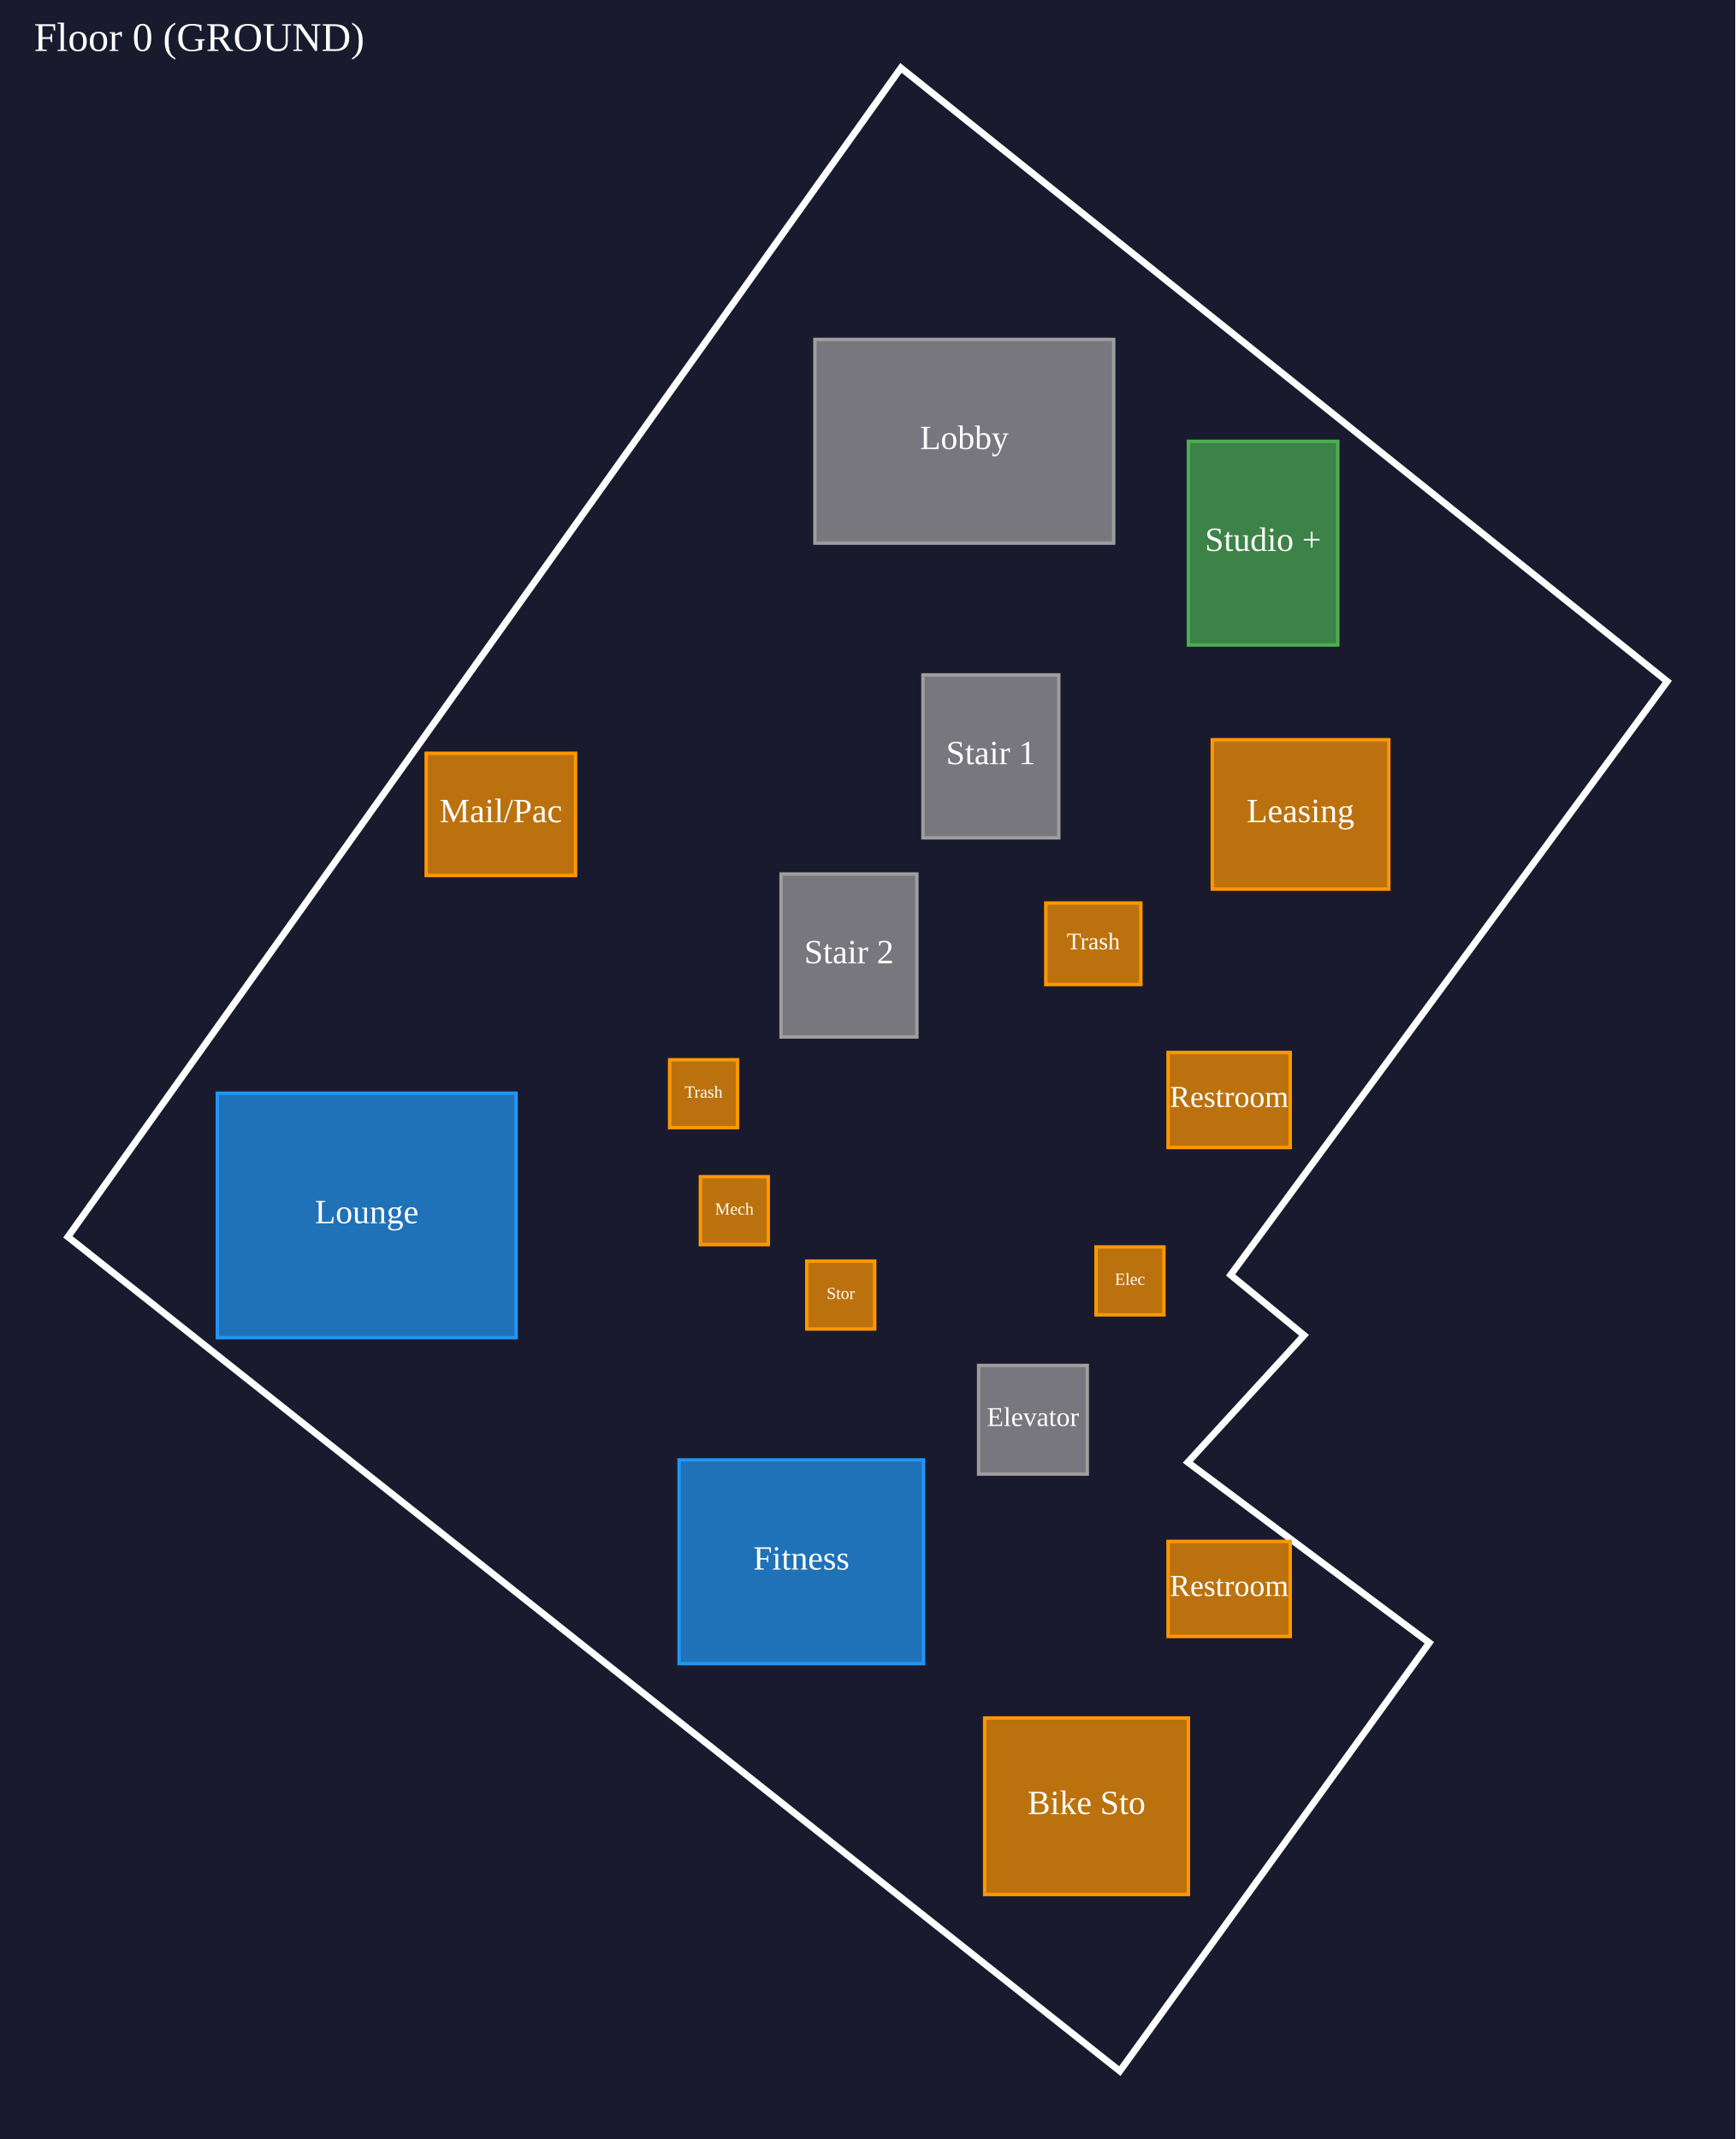
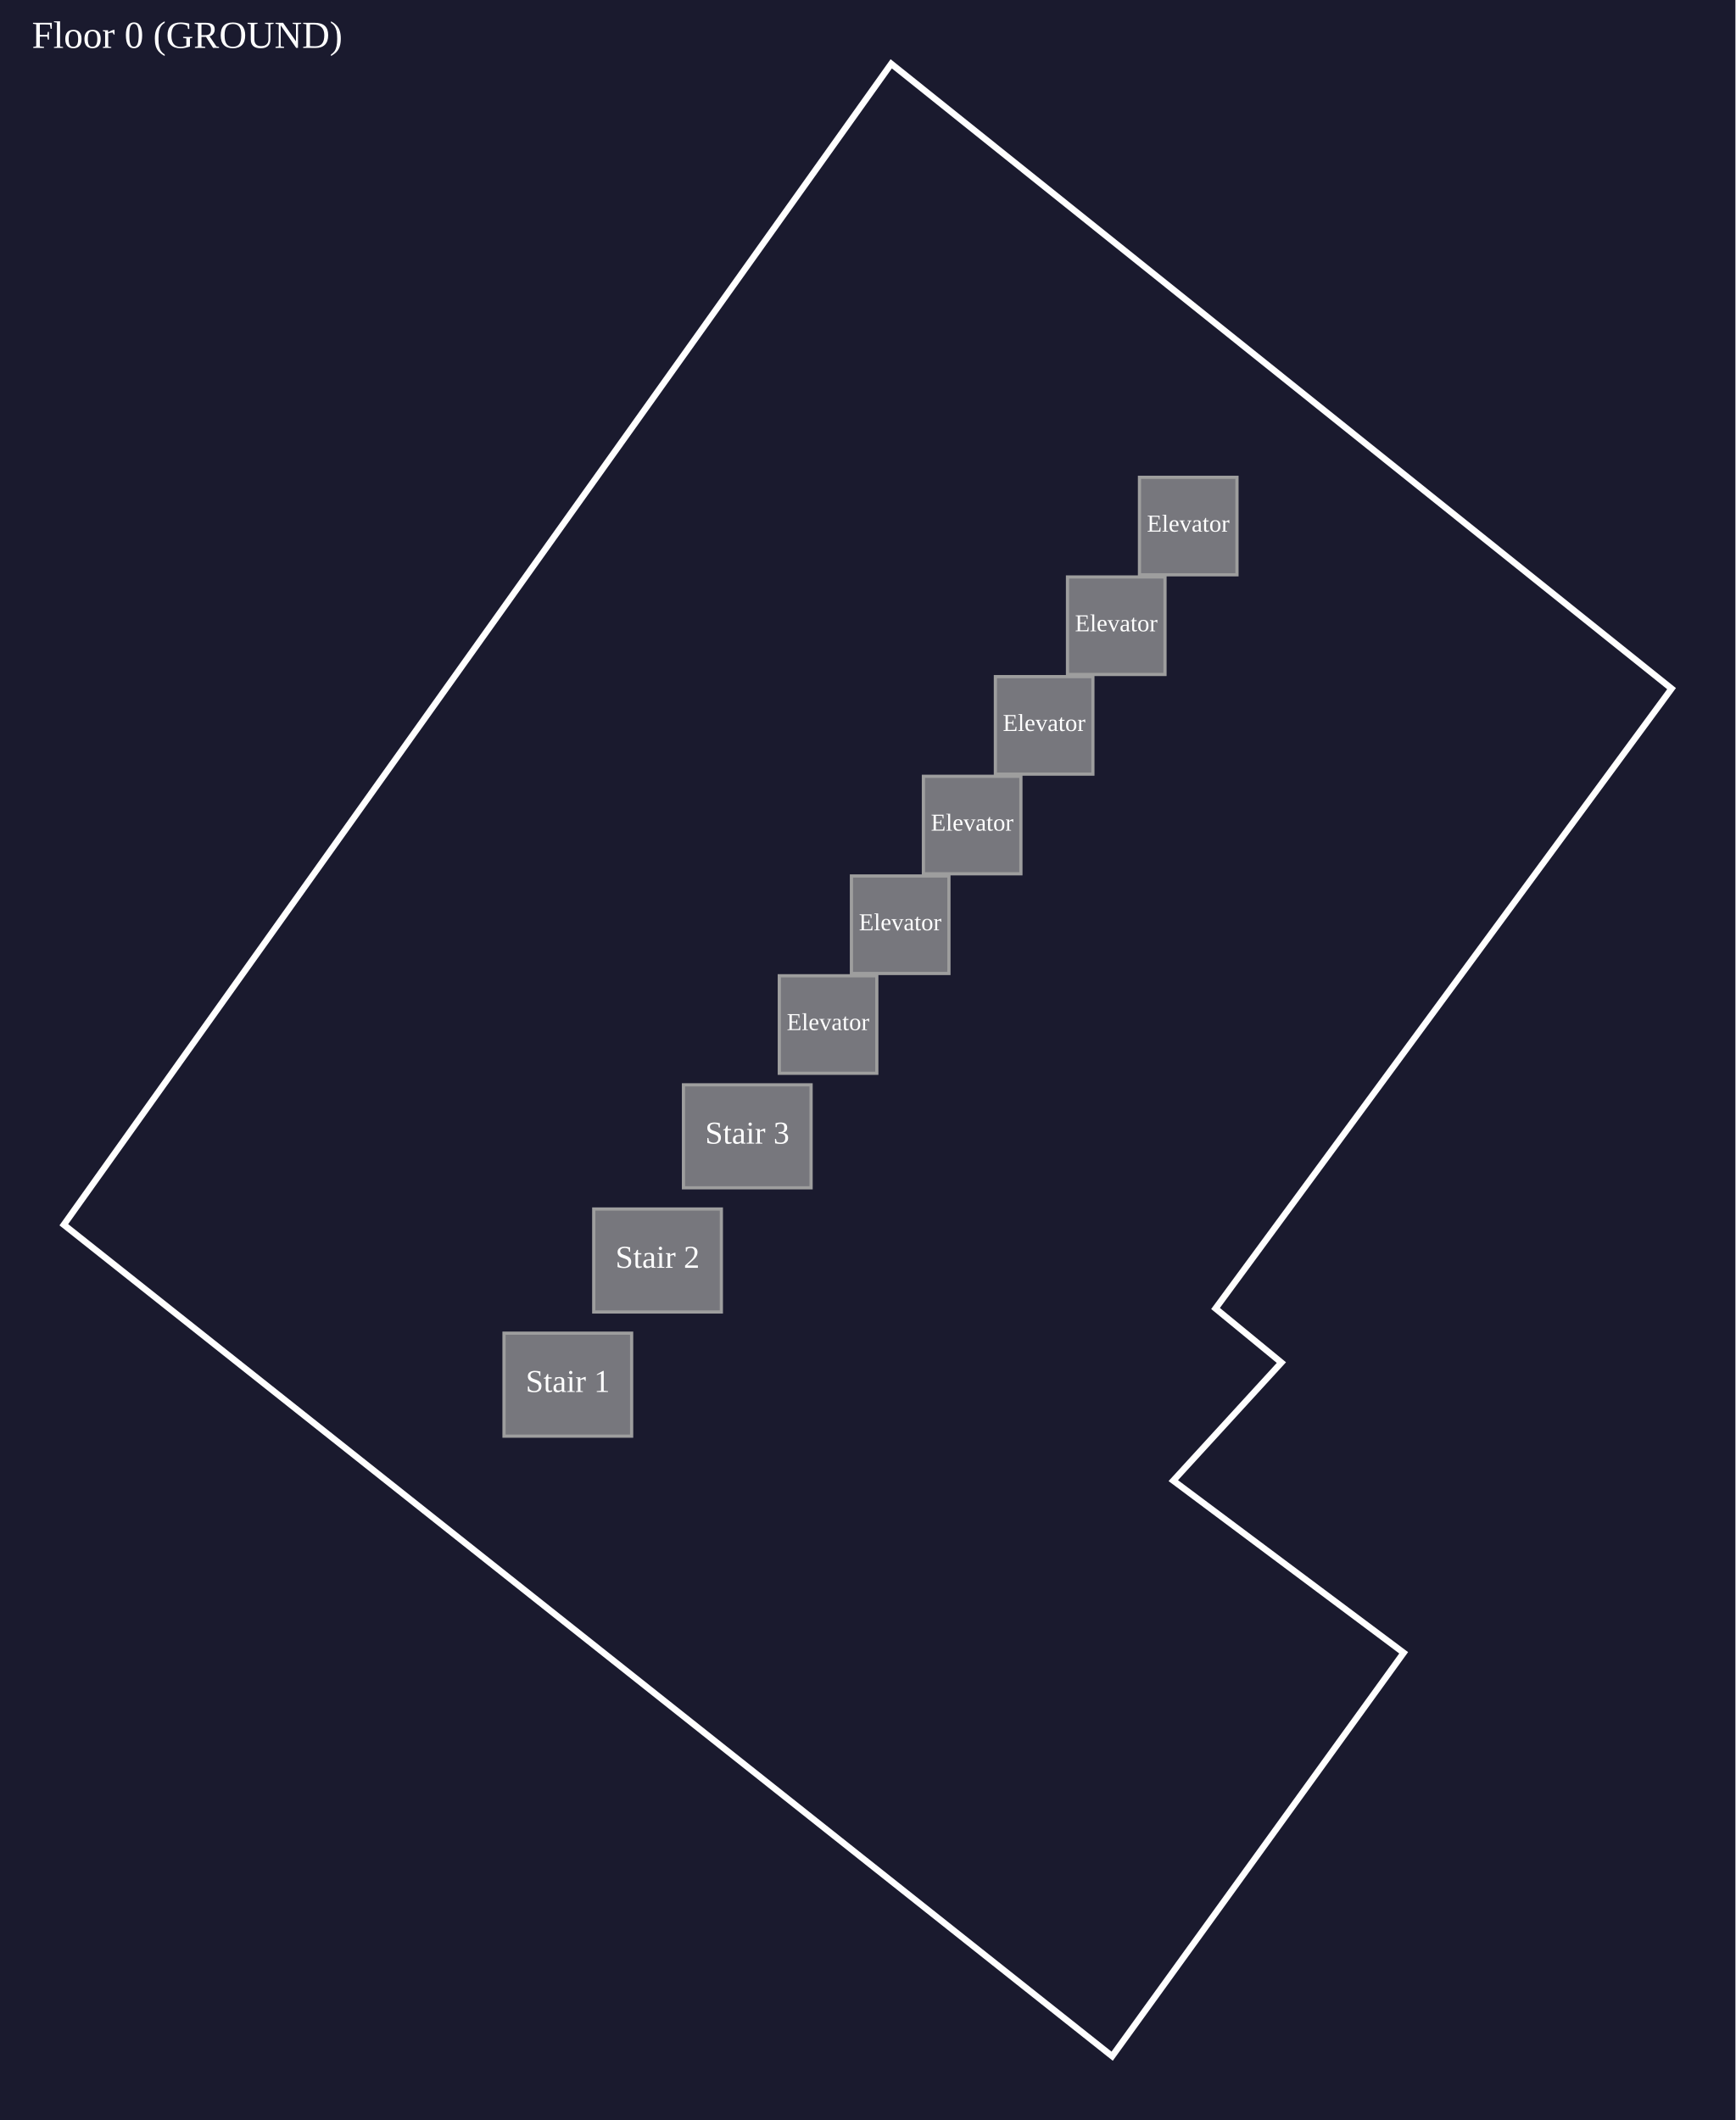
- <svg xmlns="http://www.w3.org/2000/svg" width="511.031" height="629.964" viewBox="0 0 511.031 629.964">
+ <svg xmlns="http://www.w3.org/2000/svg" width="543.88" height="664.48" viewBox="0 0 543.88 664.48">
  <rect width="100%" height="100%" fill="#1a1a2e" />
-   <path d="M 329.809 609.964 L 420.954 483.816 L 349.826 430.649 L 384.063 393.263 L 362.44 375.485 L 491.031 200.688 L 265.342 20 L 20 364.266 Z" fill="none" stroke="#fff" stroke-width="2" />
-   <rect x="271.822" y="198.766" width="40" height="48" fill="#9E9E9E" fill-opacity="0.7" stroke="#9E9E9E" stroke-width="1" />
-   <text x="291.822" y="222.766" font-size="10" fill="white" text-anchor="middle" dominant-baseline="middle">Stair 1</text>
-   <rect x="230.036" y="257.4" width="40" height="48" fill="#9E9E9E" fill-opacity="0.7" stroke="#9E9E9E" stroke-width="1" />
-   <text x="250.036" y="281.4" font-size="10" fill="white" text-anchor="middle" dominant-baseline="middle">Stair 2</text>
-   <rect x="288.218" y="402.137" width="32" height="32" fill="#9E9E9E" fill-opacity="0.7" stroke="#9E9E9E" stroke-width="1" />
-   <text x="304.218" y="418.137" font-size="8" fill="white" text-anchor="middle" dominant-baseline="middle">Elevator</text>
-   <rect x="197.221" y="312.109" width="20" height="20" fill="#FF9800" fill-opacity="0.7" stroke="#FF9800" stroke-width="1" />
-   <text x="207.221" y="322.109" font-size="5" fill="white" text-anchor="middle" dominant-baseline="middle">Trash</text>
-   <rect x="206.275" y="346.558" width="20" height="20" fill="#FF9800" fill-opacity="0.7" stroke="#FF9800" stroke-width="1" />
-   <text x="216.275" y="356.558" font-size="5" fill="white" text-anchor="middle" dominant-baseline="middle">Mech</text>
-   <rect x="237.616" y="371.413" width="20" height="20" fill="#FF9800" fill-opacity="0.7" stroke="#FF9800" stroke-width="1" />
-   <text x="247.616" y="381.413" font-size="5" fill="white" text-anchor="middle" dominant-baseline="middle">Stor</text>
-   <rect x="322.793" y="367.242" width="20" height="20" fill="#FF9800" fill-opacity="0.7" stroke="#FF9800" stroke-width="1" />
-   <text x="332.793" y="377.242" font-size="5" fill="white" text-anchor="middle" dominant-baseline="middle">Elec</text>
-   <rect x="240" y="99.964" width="88" height="60" fill="#9E9E9E" fill-opacity="0.7" stroke="#9E9E9E" stroke-width="1" />
-   <text x="284" y="129.964" font-size="10" fill="white" text-anchor="middle" dominant-baseline="middle">Lobby</text>
-   <rect x="357.029" y="217.852" width="52" height="44" fill="#FF9800" fill-opacity="0.7" stroke="#FF9800" stroke-width="1" />
-   <text x="383.029" y="239.852" font-size="10" fill="white" text-anchor="middle" dominant-baseline="middle">Leasing</text>
-   <rect x="125.513" y="221.852" width="44" height="36" fill="#FF9800" fill-opacity="0.7" stroke="#FF9800" stroke-width="1" />
-   <text x="147.513" y="239.852" font-size="10" fill="white" text-anchor="middle" dominant-baseline="middle">Mail/Pac</text>
-   <rect x="64" y="321.964" width="88" height="72" fill="#2196F3" fill-opacity="0.7" stroke="#2196F3" stroke-width="1" />
-   <text x="108" y="357.964" font-size="10" fill="white" text-anchor="middle" dominant-baseline="middle">Lounge</text>
-   <rect x="200" y="429.964" width="72" height="60" fill="#2196F3" fill-opacity="0.7" stroke="#2196F3" stroke-width="1" />
-   <text x="236" y="459.964" font-size="10" fill="white" text-anchor="middle" dominant-baseline="middle">Fitness</text>
-   <rect x="344" y="309.964" width="36" height="28" fill="#FF9800" fill-opacity="0.7" stroke="#FF9800" stroke-width="1" />
-   <text x="362" y="323.964" font-size="9" fill="white" text-anchor="middle" dominant-baseline="middle">Restroom</text>
-   <rect x="344" y="453.964" width="36" height="28" fill="#FF9800" fill-opacity="0.7" stroke="#FF9800" stroke-width="1" />
-   <text x="362" y="467.964" font-size="9" fill="white" text-anchor="middle" dominant-baseline="middle">Restroom</text>
-   <rect x="308" y="265.964" width="28" height="24" fill="#FF9800" fill-opacity="0.7" stroke="#FF9800" stroke-width="1" />
-   <text x="322" y="277.964" font-size="7" fill="white" text-anchor="middle" dominant-baseline="middle">Trash</text>
-   <rect x="290" y="505.964" width="60" height="52" fill="#FF9800" fill-opacity="0.7" stroke="#FF9800" stroke-width="1" />
-   <text x="320" y="531.964" font-size="10" fill="white" text-anchor="middle" dominant-baseline="middle">Bike Sto</text>
-   <rect x="350" y="129.964" width="44" height="60" fill="#4CAF50" fill-opacity="0.7" stroke="#4CAF50" stroke-width="1" />
-   <text x="372" y="159.964" font-size="10" fill="white" text-anchor="middle" dominant-baseline="middle">Studio +</text>
+   <path d="M 20 383.88 L 348.56 644.48 L 439.92 518.04 L 367.72 464.08 L 401.6 427.08 L 380.96 410.12 L 523.88 215.84 L 279.32 20 Z" fill="none" stroke="#fff" stroke-width="2" />
+   <rect x="157.96" y="417.86" width="40" height="32.28" fill="#9E9E9E" fill-opacity="0.7" stroke="#9E9E9E" stroke-width="1" />
+   <text x="177.96" y="434" font-size="10" fill="white" text-anchor="middle" dominant-baseline="middle">Stair 1</text>
+   <rect x="186.08" y="378.94" width="40" height="32.28" fill="#9E9E9E" fill-opacity="0.7" stroke="#9E9E9E" stroke-width="1" />
+   <text x="206.08" y="395.08" font-size="10" fill="white" text-anchor="middle" dominant-baseline="middle">Stair 2</text>
+   <rect x="214.2" y="340.02" width="40" height="32.28" fill="#9E9E9E" fill-opacity="0.7" stroke="#9E9E9E" stroke-width="1" />
+   <text x="234.2" y="356.16" font-size="10" fill="white" text-anchor="middle" dominant-baseline="middle">Stair 3</text>
+   <rect x="244.24" y="305.84" width="30.56" height="30.56" fill="#9E9E9E" fill-opacity="0.7" stroke="#9E9E9E" stroke-width="1" />
+   <text x="259.52" y="321.12" font-size="7.64" fill="white" text-anchor="middle" dominant-baseline="middle">Elevator</text>
+   <rect x="266.84" y="274.56" width="30.56" height="30.56" fill="#9E9E9E" fill-opacity="0.7" stroke="#9E9E9E" stroke-width="1" />
+   <text x="282.12" y="289.84" font-size="7.64" fill="white" text-anchor="middle" dominant-baseline="middle">Elevator</text>
+   <rect x="289.4" y="243.32" width="30.56" height="30.56" fill="#9E9E9E" fill-opacity="0.7" stroke="#9E9E9E" stroke-width="1" />
+   <text x="304.68" y="258.6" font-size="7.64" fill="white" text-anchor="middle" dominant-baseline="middle">Elevator</text>
+   <rect x="311.96" y="212.08" width="30.56" height="30.56" fill="#9E9E9E" fill-opacity="0.7" stroke="#9E9E9E" stroke-width="1" />
+   <text x="327.24" y="227.36" font-size="7.64" fill="white" text-anchor="middle" dominant-baseline="middle">Elevator</text>
+   <rect x="334.56" y="180.84" width="30.56" height="30.56" fill="#9E9E9E" fill-opacity="0.7" stroke="#9E9E9E" stroke-width="1" />
+   <text x="349.84" y="196.12" font-size="7.64" fill="white" text-anchor="middle" dominant-baseline="middle">Elevator</text>
+   <rect x="357.12" y="149.6" width="30.56" height="30.56" fill="#9E9E9E" fill-opacity="0.7" stroke="#9E9E9E" stroke-width="1" />
+   <text x="372.4" y="164.88" font-size="7.64" fill="white" text-anchor="middle" dominant-baseline="middle">Elevator</text>
  <text x="10" y="15" font-size="12" fill="white">Floor 0 (GROUND)</text>
</svg>
